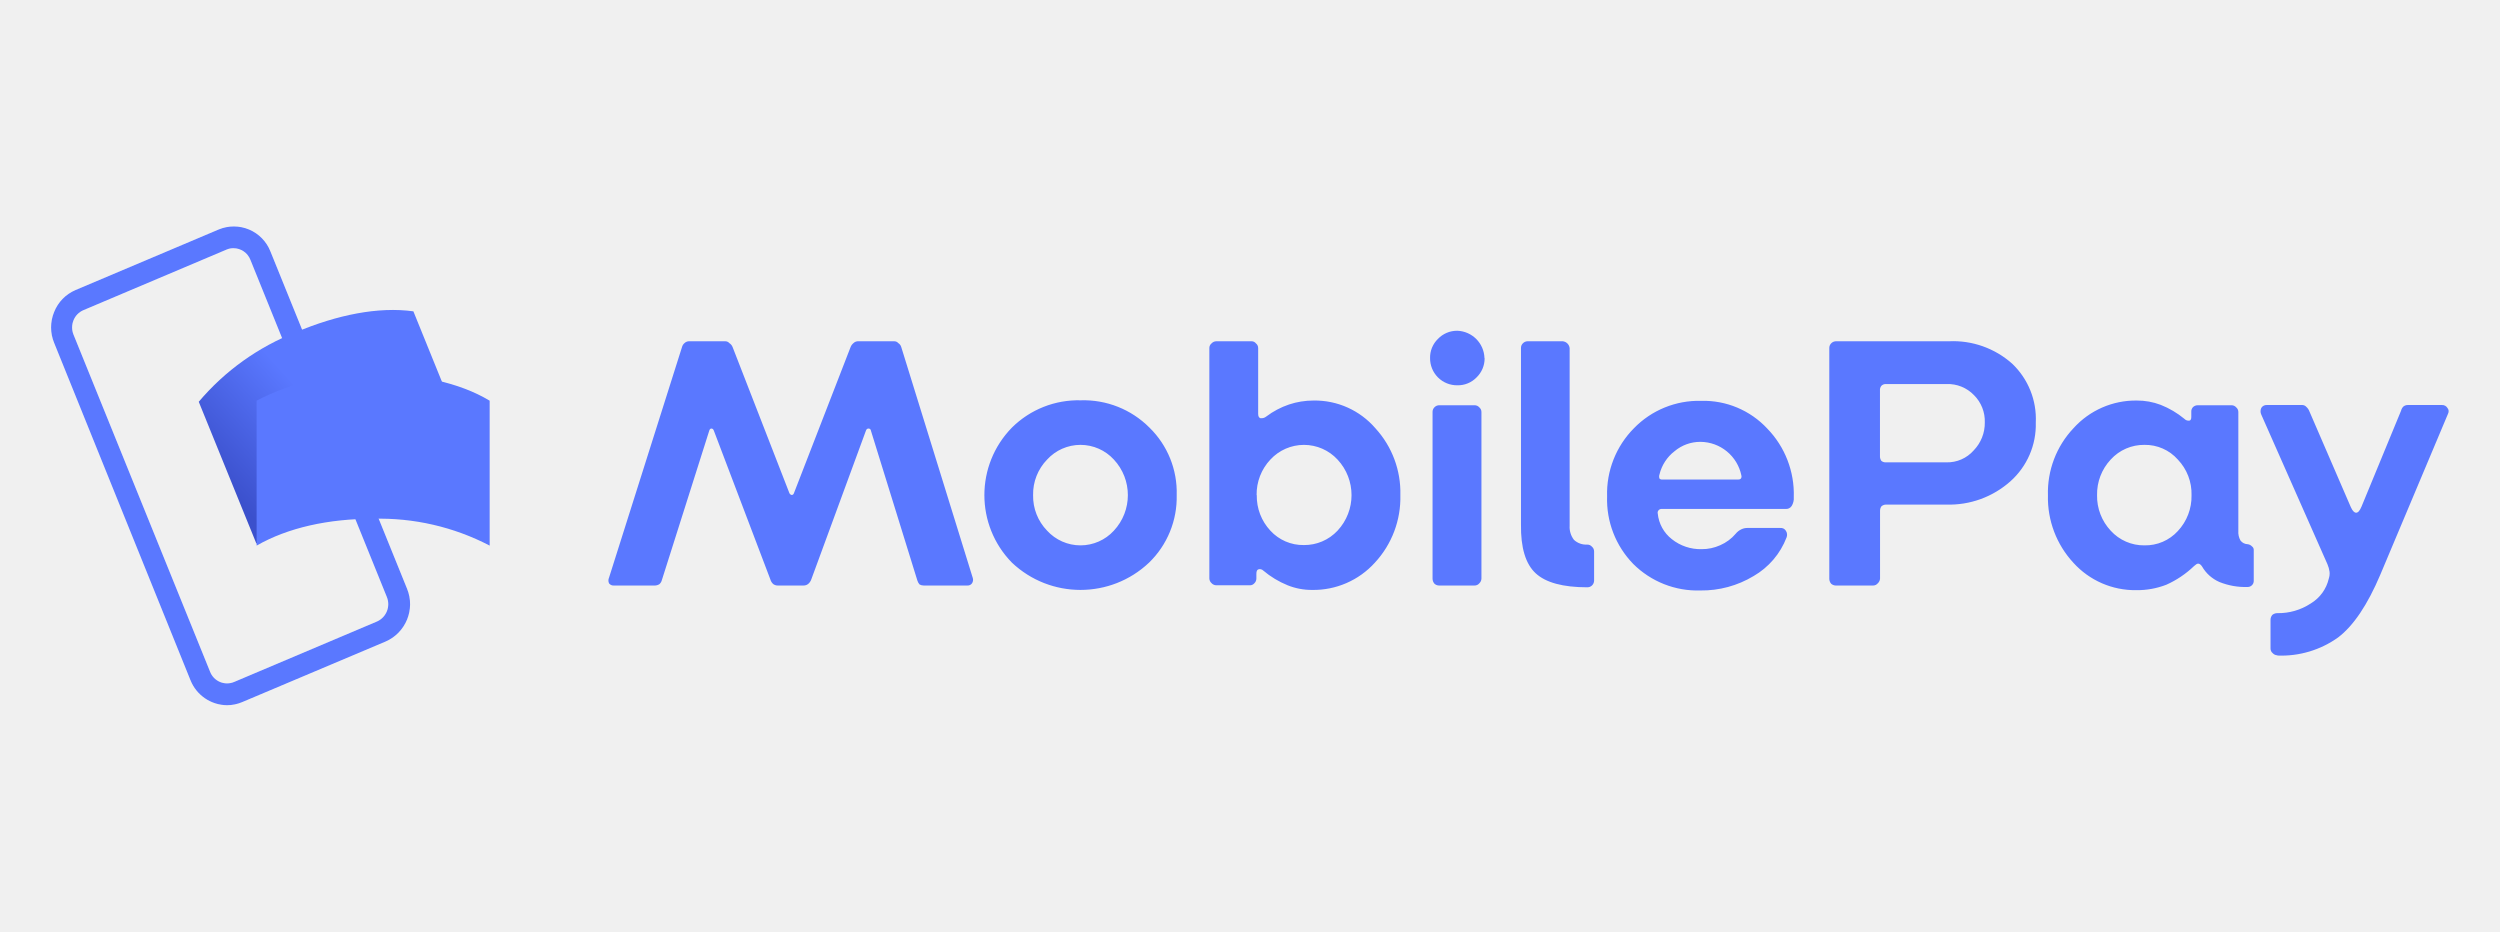
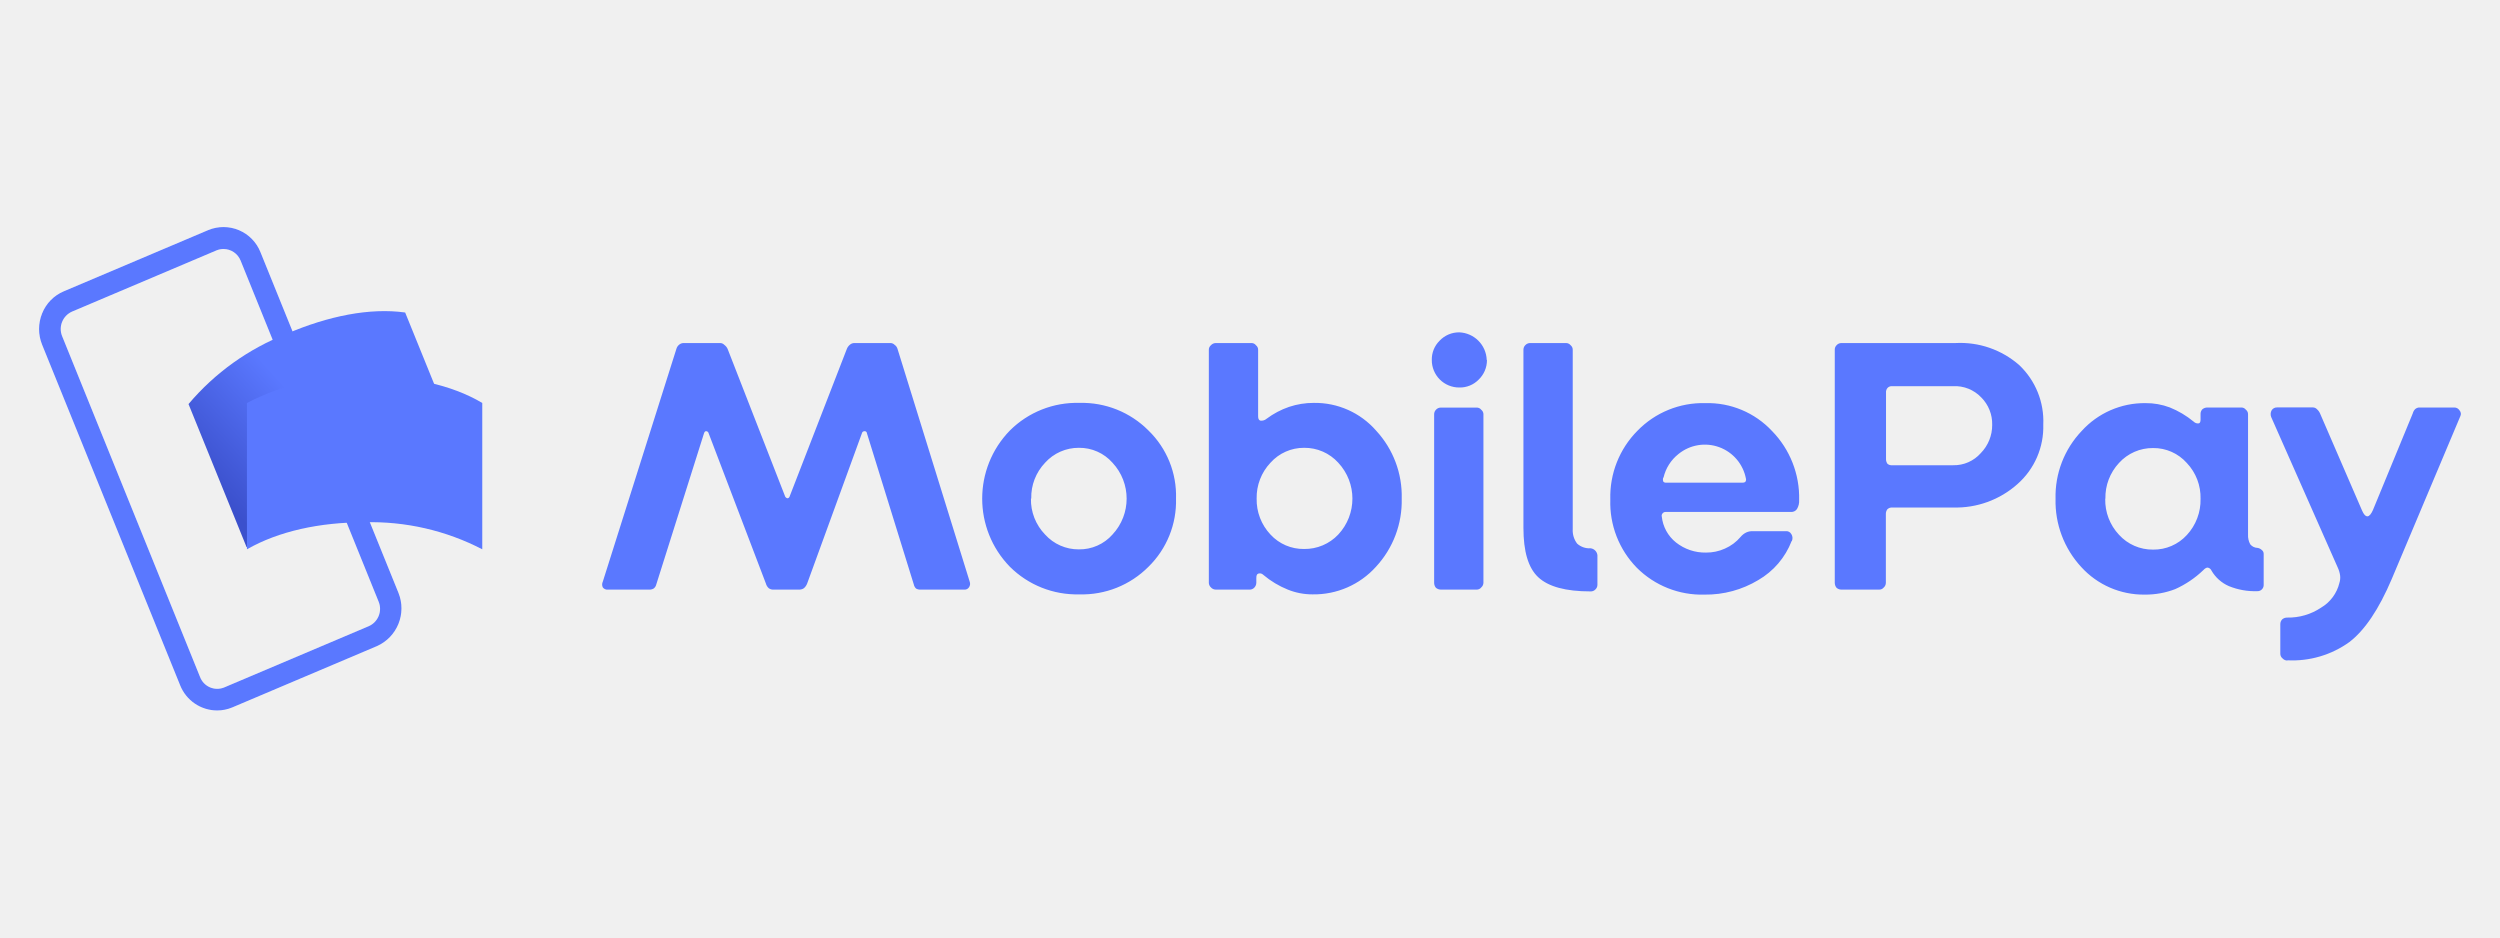
- <svg xmlns="http://www.w3.org/2000/svg" viewBox="0 0 323.13 120.41">
+ <svg xmlns="http://www.w3.org/2000/svg" viewBox="0 0 320 120">
  <defs>
-     <style>.a{fill:#fff;}.b{fill:url(#a);}.c{fill:url(#b);}.d{fill:url(#c);}.e{fill:#5a78ff;}.f{fill:none;}</style>
-     <radialGradient id="a" cx="-662.23" cy="515.96" r="2.58" gradientTransform="matrix(6.11, 0, 0, -6.11, 4123.36, 3219.04)" gradientUnits="userSpaceOnUse">
+     <style>.a{fill:none;}.b{fill:#fff;}.c{fill:url(#a);}.d{fill:url(#b);}.e{fill:url(#c);}.f{fill:#5a78ff;}</style>
+     <radialGradient id="a" cx="-663.79" cy="515.76" r="2.58" gradientTransform="matrix(6.11, 0, 0, -6.11, 4131.35, 3217.58)" gradientUnits="userSpaceOnUse">
      <stop offset="0" stop-color="#1d275a" />
      <stop offset="0.61" stop-color="#4960da" />
      <stop offset="1" stop-color="#5a78ff" />
    </radialGradient>
-     <linearGradient id="b" x1="31.55" y1="56.31" x2="43.11" y2="66.8" gradientTransform="matrix(1, 0, 0, -1, 0, 122)" gradientUnits="userSpaceOnUse">
+     <linearGradient id="b" x1="29.99" y1="56.11" x2="41.54" y2="66.6" gradientTransform="matrix(1, 0, 0, -1, 0, 121.59)" gradientUnits="userSpaceOnUse">
      <stop offset="0" stop-color="#3b50cc" />
      <stop offset="1" stop-color="#5a78ff" />
    </linearGradient>
-     <radialGradient id="c" cx="-615.63" cy="484.67" r="2.58" gradientTransform="matrix(4.49, 0, 0, -4.49, 2827.51, 2247.96)" gradientUnits="userSpaceOnUse">
+     <radialGradient id="c" cx="-617.2" cy="484.47" r="2.58" gradientTransform="matrix(4.49, 0, 0, -4.49, 2832.97, 2246.83)" gradientUnits="userSpaceOnUse">
      <stop offset="0" stop-color="#3e54b6" />
      <stop offset="0.65" stop-color="#4b63df" />
      <stop offset="1" stop-color="#5a78ff" stop-opacity="0" />
    </radialGradient>
  </defs>
-   <path class="a" d="M30.18,32.08a2.19,2.19,0,0,0-.9.18l-18.5,7.83A2.38,2.38,0,0,0,9.5,41.4a2.47,2.47,0,0,0,0,1.85L27.16,86.84a2.35,2.35,0,0,0,3.09,1.31l18.5-7.83A2.45,2.45,0,0,0,50,77.16L32.36,33.57A2.35,2.35,0,0,0,30.18,32.08Zm-.83,59.07a5.13,5.13,0,0,1-4.73-3.23L7,44.32a5.23,5.23,0,0,1,0-4,5.14,5.14,0,0,1,2.76-2.83l18.51-7.83a5.08,5.08,0,0,1,6.68,2.83l17.66,43.6a5.27,5.27,0,0,1-2.77,6.83L31.3,90.75A5,5,0,0,1,29.35,91.15Z" />
-   <path class="b" d="M30.18,32.08a2.19,2.19,0,0,0-.9.18l-18.5,7.83A2.38,2.38,0,0,0,9.5,41.4a2.47,2.47,0,0,0,0,1.85L27.16,86.84a2.35,2.35,0,0,0,3.09,1.31l18.5-7.83A2.45,2.45,0,0,0,50,77.16L32.36,33.57A2.35,2.35,0,0,0,30.18,32.08Zm-.83,59.07a5.13,5.13,0,0,1-4.73-3.23L7,44.32a5.23,5.23,0,0,1,0-4,5.14,5.14,0,0,1,2.76-2.83l18.51-7.83a5.08,5.08,0,0,1,6.68,2.83l17.66,43.6a5.27,5.27,0,0,1-2.77,6.83L31.3,90.75A5,5,0,0,1,29.35,91.15Z" />
-   <path class="c" d="M45.72,61.26a31.12,31.12,0,0,0-12.58,9L25.69,51.93a31.48,31.48,0,0,1,12.58-9c5.29-2.23,10.63-3.32,15.16-2.69l7.45,18.37A30.94,30.94,0,0,0,45.72,61.26Z" />
-   <path class="d" d="M45.72,61.26a31.12,31.12,0,0,0-12.58,9L25.69,51.93a31.48,31.48,0,0,1,12.58-9c5.29-2.23,10.63-3.32,15.16-2.69l7.45,18.37A30.94,30.94,0,0,0,45.72,61.26Z" />
-   <path class="e" d="M48.23,67.05c-5.74,0-11,1.14-15.06,3.47V51.78a30.94,30.94,0,0,1,15.06-3.46c5.74,0,11.1,1.09,15.06,3.47V70.52A30.77,30.77,0,0,0,48.23,67.05Z" />
-   <path class="e" d="M84.66,75.68H79.37a.73.73,0,0,1-.65-.28.87.87,0,0,1,0-.74l9.43-29.8a1,1,0,0,1,.32-.51.86.86,0,0,1,.56-.24h4.73a.68.68,0,0,1,.51.24,1.06,1.06,0,0,1,.42.51L102,63.66a.44.44,0,0,0,.33.32c.15,0,.26-.11.32-.32l7.29-18.8a1.25,1.25,0,0,1,.37-.51.86.86,0,0,1,.56-.24h4.73a.68.68,0,0,1,.51.24.89.89,0,0,1,.38.51l9.23,29.8a.8.8,0,0,1-.09.74.68.68,0,0,1-.6.28h-5.62a1.11,1.11,0,0,1-.56-.14,1.38,1.38,0,0,1-.28-.51l-6-19.36a.3.3,0,0,0-.33-.28c-.15,0-.26.1-.32.28l-7.06,19.22a1.31,1.31,0,0,1-.42.6.94.94,0,0,1-.6.19h-3.3a1,1,0,0,1-.6-.19,1.24,1.24,0,0,1-.37-.6L92.27,55.67c-.06-.18-.17-.28-.32-.28s-.22.1-.28.28L85.54,75a1,1,0,0,1-.32.51A1.11,1.11,0,0,1,84.66,75.68ZM152.09,64a11.77,11.77,0,0,1-3.57,8.72,12.9,12.9,0,0,1-17.73,0,12.48,12.48,0,0,1,0-17.45,12.18,12.18,0,0,1,8.91-3.53,12,12,0,0,1,8.87,3.53A11.69,11.69,0,0,1,152.09,64Zm-18.56,0a6.41,6.41,0,0,0,1.81,4.59,5.85,5.85,0,0,0,8.63,0,6.74,6.74,0,0,0,0-9.19,5.85,5.85,0,0,0-8.63,0A6.42,6.42,0,0,0,133.53,64ZM181,64a12.37,12.37,0,0,1-3.29,8.72,10.7,10.7,0,0,1-8.12,3.53,8.34,8.34,0,0,1-3.16-.6,11.76,11.76,0,0,1-3.16-1.91.62.62,0,0,0-.65-.14c-.15.07-.23.25-.23.56v.6a.86.86,0,0,1-.28.65.74.74,0,0,1-.55.24h-4.37a.86.86,0,0,1-.6-.28.84.84,0,0,1-.28-.61V45a.75.75,0,0,1,.28-.61.86.86,0,0,1,.6-.28h4.6a.71.71,0,0,1,.55.28.75.75,0,0,1,.28.61v8.49c0,.31.1.5.28.56a1,1,0,0,0,.79-.23,10.39,10.39,0,0,1,2.92-1.54,10,10,0,0,1,3.16-.51,10.33,10.33,0,0,1,8,3.58A12.31,12.31,0,0,1,181,64Zm-18.56,0a6.54,6.54,0,0,0,1.76,4.59,5.74,5.74,0,0,0,4.32,1.86,5.87,5.87,0,0,0,4.36-1.86,6.74,6.74,0,0,0,0-9.19,5.91,5.91,0,0,0-8.68,0A6.55,6.55,0,0,0,162.42,64ZM191.89,46.3a3.41,3.41,0,0,1-1.06,2.5,3.35,3.35,0,0,1-2.46,1,3.48,3.48,0,0,1-3.53-3.52,3.35,3.35,0,0,1,1-2.46,3.41,3.41,0,0,1,2.51-1.07,3.64,3.64,0,0,1,3.52,3.53Zm-1.3,29.38H186a.88.88,0,0,1-.6-.24,1,1,0,0,1-.24-.65V53.26a.82.82,0,0,1,.24-.61.83.83,0,0,1,.6-.27h4.59a.78.78,0,0,1,.61.27.78.78,0,0,1,.28.61V74.79a.88.88,0,0,1-.28.61A.78.78,0,0,1,190.59,75.68Zm14.58.23q-4.72,0-6.68-1.81t-1.9-6.31V45a.81.81,0,0,1,.23-.61.86.86,0,0,1,.6-.28H202a1,1,0,0,1,.88.89V67.93a2.71,2.71,0,0,0,.56,1.85,2.32,2.32,0,0,0,1.71.61.78.78,0,0,1,.61.27.78.78,0,0,1,.28.61v3.8a.88.88,0,0,1-.28.61A.85.85,0,0,1,205.17,75.91Zm25.75-6.45a9.82,9.82,0,0,1-4.27,5,13,13,0,0,1-6.87,1.86,11.77,11.77,0,0,1-8.68-3.43,11.94,11.94,0,0,1-3.38-8.73,12,12,0,0,1,3.48-8.82,11.7,11.7,0,0,1,8.68-3.53,11.26,11.26,0,0,1,8.54,3.58,12.17,12.17,0,0,1,3.43,8.86,1.89,1.89,0,0,1-.28,1.16.84.84,0,0,1-.79.37h-16a.5.5,0,0,0-.42.19.46.46,0,0,0-.09.42,4.78,4.78,0,0,0,1.81,3.29,5.94,5.94,0,0,0,3.85,1.3,5.69,5.69,0,0,0,2.41-.51,5.5,5.5,0,0,0,2-1.48,2.06,2.06,0,0,1,.7-.56,1.76,1.76,0,0,1,.78-.19h4.27a.76.76,0,0,1,.75.38A.94.94,0,0,1,230.92,69.46Zm-16.43-8.13a.76.76,0,0,0,0,.52.43.43,0,0,0,.37.13h9.8a.45.45,0,0,0,.32-.09.44.44,0,0,0,.1-.42,5.44,5.44,0,0,0-5.3-4.36,5.15,5.15,0,0,0-3.34,1.21A5.38,5.38,0,0,0,214.49,61.33ZM242.1,75.68h-4.82a.92.92,0,0,1-.61-.24,1,1,0,0,1-.23-.65V45a.85.85,0,0,1,.23-.61.88.88,0,0,1,.61-.28H251.9A11.46,11.46,0,0,1,260.07,47a9.85,9.85,0,0,1,3.06,7.61,9.81,9.81,0,0,1-3.29,7.61,11.91,11.91,0,0,1-8.27,3h-7.75a.9.9,0,0,0-.65.23A1,1,0,0,0,243,66v8.77a.88.88,0,0,1-.28.61A.78.78,0,0,1,242.1,75.68Zm1.68-15.92h7.79a4.54,4.54,0,0,0,3.53-1.54,5.09,5.09,0,0,0,1.44-3.62,4.75,4.75,0,0,0-1.39-3.52,4.67,4.67,0,0,0-3.58-1.44h-7.79a.76.76,0,0,0-.61.23.83.83,0,0,0-.18.6v8.45a1,1,0,0,0,.18.65A.87.87,0,0,0,243.78,59.76Zm39.8,13.41A12.62,12.62,0,0,1,280,75.58a10.45,10.45,0,0,1-3.9.7A10.76,10.76,0,0,1,268,72.75a12.38,12.38,0,0,1-3.3-8.72A12.12,12.12,0,0,1,268,55.35a10.83,10.83,0,0,1,8.17-3.58,8.55,8.55,0,0,1,3.11.56,11.29,11.29,0,0,1,3.06,1.81.75.75,0,0,0,.61.23c.18,0,.28-.18.28-.46v-.7a.78.78,0,0,1,.23-.6.89.89,0,0,1,.6-.23h4.37a.77.77,0,0,1,.6.27.78.78,0,0,1,.28.61V68.62a2.2,2.2,0,0,0,.28,1.25,1.21,1.21,0,0,0,.92.47.91.91,0,0,1,.56.28.55.55,0,0,1,.23.46v4a.75.75,0,0,1-.23.56.77.77,0,0,1-.56.23,9,9,0,0,1-3.66-.65,4.81,4.81,0,0,1-2.23-2c-.16-.24-.33-.37-.51-.37S283.8,73,283.58,73.17ZM271.05,64a6.54,6.54,0,0,0,1.76,4.59,5.8,5.8,0,0,0,4.37,1.9,5.69,5.69,0,0,0,4.31-1.85A6.57,6.57,0,0,0,283.26,64a6.41,6.41,0,0,0-1.77-4.6,5.63,5.63,0,0,0-4.31-1.9,5.8,5.8,0,0,0-4.37,1.9A6.55,6.55,0,0,0,271.05,64Zm23.3,20.7a.84.84,0,0,1-.6-.28.75.75,0,0,1-.28-.6V80.09a1,1,0,0,1,.23-.61,1,1,0,0,1,.65-.23A7.59,7.59,0,0,0,298.67,78,5.07,5.07,0,0,0,301,74.79a2.08,2.08,0,0,0,.1-.88,3.75,3.75,0,0,0-.28-1l-8.54-19.31a1,1,0,0,1,0-.88.77.77,0,0,1,.7-.37h4.6a.7.7,0,0,1,.51.23,1.53,1.53,0,0,1,.41.6l5.34,12.35c.22.49.45.74.7.74s.48-.29.69-.79l5.11-12.39a1.14,1.14,0,0,1,.32-.56.91.91,0,0,1,.56-.18h4.41a.77.77,0,0,1,.7.37.66.66,0,0,1,.09.74l-8.77,20.84q-2.46,5.81-5.43,8.08A12.6,12.6,0,0,1,294.35,84.73Z" />
-   <rect class="f" width="323.13" height="120.41" />
+   <rect class="a" width="320" height="120" />
+   <path class="b" d="M28.61,31.87a2.41,2.41,0,0,0-.9.18L9.21,39.89A2.44,2.44,0,0,0,7.94,43L25.6,86.64A2.35,2.35,0,0,0,28.68,88l18.5-7.84A2.42,2.42,0,0,0,48.46,77L30.8,33.36A2.37,2.37,0,0,0,28.61,31.87Zm-.82,59.07a5.11,5.11,0,0,1-4.73-3.22L5.39,44.12a5.32,5.32,0,0,1,0-4,5.13,5.13,0,0,1,2.77-2.83l18.5-7.84a5.09,5.09,0,0,1,6.68,2.83L51,75.88a5.29,5.29,0,0,1-2.77,6.83l-18.5,7.84A5,5,0,0,1,27.79,90.94Z" />
+   <path class="c" d="M28.61,31.87a2.41,2.41,0,0,0-.9.18L9.21,39.89A2.44,2.44,0,0,0,7.94,43L25.6,86.64A2.35,2.35,0,0,0,28.68,88l18.5-7.84A2.42,2.42,0,0,0,48.46,77L30.8,33.36A2.37,2.37,0,0,0,28.61,31.87Zm-.82,59.07a5.11,5.11,0,0,1-4.73-3.22L5.39,44.12a5.32,5.32,0,0,1,0-4,5.13,5.13,0,0,1,2.77-2.83l18.5-7.84a5.09,5.09,0,0,1,6.68,2.83L51,75.88a5.29,5.29,0,0,1-2.77,6.83l-18.5,7.84A5,5,0,0,1,27.79,90.94Z" />
+   <path class="d" d="M44.16,61.05a31.18,31.18,0,0,0-12.59,9L24.13,51.72a31.46,31.46,0,0,1,12.58-9C42,40.45,47.33,39.37,51.86,40l7.45,18.36A30.9,30.9,0,0,0,44.16,61.05Z" />
+   <path class="e" d="M44.16,61.05a31.18,31.18,0,0,0-12.59,9L24.13,51.72a31.46,31.46,0,0,1,12.58-9C42,40.45,47.33,39.37,51.86,40l7.45,18.36A30.9,30.9,0,0,0,44.16,61.05Z" />
+   <path class="f" d="M46.67,66.85c-5.74,0-11,1.14-15.06,3.46V51.58a30.81,30.81,0,0,1,15.06-3.46c5.74,0,11.09,1.09,15.06,3.46V70.31A30.94,30.94,0,0,0,46.67,66.85Z" />
+   <path class="f" d="M83.1,75.47H77.81a.71.71,0,0,1-.65-.28.84.84,0,0,1,0-.74l9.42-29.8a1,1,0,0,1,.33-.51.88.88,0,0,1,.55-.23h4.74a.74.74,0,0,1,.51.23,1.31,1.31,0,0,1,.42.51l7.33,18.8a.45.45,0,0,0,.32.33q.24,0,.33-.33l7.29-18.8a1.3,1.3,0,0,1,.37-.51.88.88,0,0,1,.55-.23H114a.74.74,0,0,1,.51.23.9.9,0,0,1,.37.51l9.24,29.8a.77.77,0,0,1-.1.74.65.65,0,0,1-.6.28h-5.61a1,1,0,0,1-.56-.14,1,1,0,0,1-.28-.51l-6-19.35a.29.29,0,0,0-.32-.28.34.34,0,0,0-.33.28l-7,19.21a1.48,1.48,0,0,1-.42.61,1,1,0,0,1-.6.18H99a.93.93,0,0,1-.6-.18,1.25,1.25,0,0,1-.37-.61L90.71,55.47a.34.34,0,0,0-.33-.28c-.12,0-.21.09-.27.28L84,74.82a.91.91,0,0,1-.33.51A1,1,0,0,1,83.1,75.47Zm67.43-11.65A11.75,11.75,0,0,1,147,72.55a12,12,0,0,1-8.86,3.53,12.15,12.15,0,0,1-8.87-3.53,12.5,12.5,0,0,1,0-17.45,12.14,12.14,0,0,1,8.91-3.53A12,12,0,0,1,147,55.1,11.63,11.63,0,0,1,150.53,63.82Zm-18.57,0a6.42,6.42,0,0,0,1.81,4.6,5.76,5.76,0,0,0,4.32,1.9,5.63,5.63,0,0,0,4.31-1.9,6.74,6.74,0,0,0,0-9.19,5.64,5.64,0,0,0-4.31-1.91,5.77,5.77,0,0,0-4.32,1.91A6.41,6.41,0,0,0,132,63.82Zm47.46,0a12.4,12.4,0,0,1-3.3,8.73A10.67,10.67,0,0,1,168,76.08a8.39,8.39,0,0,1-3.16-.61,11.52,11.52,0,0,1-3.15-1.9.61.61,0,0,0-.65-.14c-.16.06-.23.25-.23.56v.6a.92.92,0,0,1-.28.65.79.79,0,0,1-.56.23h-4.36a.84.84,0,0,1-.61-.28.83.83,0,0,1-.27-.6V44.79a.74.74,0,0,1,.27-.6.84.84,0,0,1,.61-.28h4.59a.69.69,0,0,1,.56.28.72.72,0,0,1,.28.6v8.5c0,.3.09.49.28.55a1,1,0,0,0,.79-.23A10.48,10.48,0,0,1,165,52.08a9.91,9.91,0,0,1,3.16-.51,10.38,10.38,0,0,1,8,3.57A12.32,12.32,0,0,1,179.42,63.82Zm-18.57,0a6.51,6.51,0,0,0,1.77,4.6,5.73,5.73,0,0,0,4.31,1.85,5.9,5.9,0,0,0,4.37-1.85,6.74,6.74,0,0,0,0-9.19,5.81,5.81,0,0,0-4.37-1.91,5.73,5.73,0,0,0-4.31,1.91A6.5,6.5,0,0,0,160.85,63.82Zm29.48-17.73a3.44,3.44,0,0,1-1.07,2.51,3.35,3.35,0,0,1-2.46,1,3.5,3.5,0,0,1-3.53-3.53,3.36,3.36,0,0,1,1-2.46,3.42,3.42,0,0,1,2.5-1.07,3.66,3.66,0,0,1,3.53,3.53ZM189,75.47h-4.59a1,1,0,0,1-.61-.23,1,1,0,0,1-.23-.65V53.05a.83.83,0,0,1,.23-.6.84.84,0,0,1,.61-.28H189a.72.72,0,0,1,.6.28.73.73,0,0,1,.28.6V74.59a.81.81,0,0,1-.28.6A.72.72,0,0,1,189,75.47Zm14.58.23c-3.16,0-5.38-.6-6.68-1.81S195,70.55,195,67.58V44.79a.81.81,0,0,1,.23-.6.84.84,0,0,1,.61-.28h4.59a.75.75,0,0,1,.61.28.74.74,0,0,1,.27.6V67.72a2.81,2.81,0,0,0,.56,1.86,2.34,2.34,0,0,0,1.72.6,1,1,0,0,1,.88.88v3.81a.81.81,0,0,1-.28.6A.78.78,0,0,1,203.61,75.7Zm25.75-6.45a9.89,9.89,0,0,1-4.27,5,13,13,0,0,1-6.87,1.86,11.76,11.76,0,0,1-8.68-3.44,11.91,11.91,0,0,1-3.39-8.73,12,12,0,0,1,3.48-8.81,11.68,11.68,0,0,1,8.68-3.53,11.27,11.27,0,0,1,8.54,3.57A12.2,12.2,0,0,1,230.29,64a2,2,0,0,1-.28,1.16.86.86,0,0,1-.79.37h-16a.48.48,0,0,0-.41.18.45.45,0,0,0-.1.42,4.9,4.9,0,0,0,1.81,3.3,6,6,0,0,0,3.85,1.3,5.74,5.74,0,0,0,2.42-.51,5.49,5.49,0,0,0,2-1.49,2.19,2.19,0,0,1,.7-.56,1.79,1.79,0,0,1,.79-.18h4.27a.74.74,0,0,1,.74.37A.94.94,0,0,1,229.36,69.25Zm-16.43-8.12a.73.73,0,0,0,0,.51.41.41,0,0,0,.37.14h9.79a.47.47,0,0,0,.33-.09.48.48,0,0,0,.09-.42,5.35,5.35,0,0,0-8.63-3.16A5.4,5.4,0,0,0,212.93,61.13Zm27.61,14.34h-4.83a.94.94,0,0,1-.6-.23,1,1,0,0,1-.23-.65V44.79a.78.78,0,0,1,.23-.6.82.82,0,0,1,.6-.28h14.62a11.44,11.44,0,0,1,8.17,2.83,9.88,9.88,0,0,1,3.07,7.61,9.77,9.77,0,0,1-3.3,7.61,11.84,11.84,0,0,1-8.26,3h-7.75a.85.85,0,0,0-.65.23,1,1,0,0,0-.19.65v8.77a.81.81,0,0,1-.28.6A.72.72,0,0,1,240.54,75.47Zm1.67-15.92H250A4.58,4.58,0,0,0,253.54,58,5.11,5.11,0,0,0,255,54.4a4.79,4.79,0,0,0-1.4-3.53A4.65,4.65,0,0,0,250,49.43h-7.8a.73.73,0,0,0-.6.23.83.83,0,0,0-.19.61v8.45a1,1,0,0,0,.19.65A.83.83,0,0,0,242.21,59.55ZM282,73a12.73,12.73,0,0,1-3.58,2.41,10.58,10.58,0,0,1-3.9.7,10.79,10.79,0,0,1-8.12-3.53,12.4,12.4,0,0,1-3.29-8.73,12.14,12.14,0,0,1,3.34-8.68,10.86,10.86,0,0,1,8.17-3.57,8.59,8.59,0,0,1,3.11.55,11.61,11.61,0,0,1,3.06,1.82.78.78,0,0,0,.6.23c.19,0,.28-.19.28-.47V53a.85.85,0,0,1,.23-.61,1,1,0,0,1,.61-.23h4.36a.72.72,0,0,1,.6.28.73.73,0,0,1,.28.6V68.42a2.34,2.34,0,0,0,.28,1.25,1.24,1.24,0,0,0,.93.46,1,1,0,0,1,.56.28.6.6,0,0,1,.23.47v4a.77.77,0,0,1-.23.56.75.75,0,0,1-.56.23,8.84,8.84,0,0,1-3.67-.65,4.79,4.79,0,0,1-2.23-2,.62.62,0,0,0-.51-.37C282.42,72.66,282.23,72.75,282,73Zm-12.53-9.15a6.5,6.5,0,0,0,1.76,4.6,5.8,5.8,0,0,0,4.36,1.9,5.74,5.74,0,0,0,4.32-1.86,6.59,6.59,0,0,0,1.76-4.64,6.42,6.42,0,0,0-1.76-4.59,5.68,5.68,0,0,0-4.32-1.91,5.81,5.81,0,0,0-4.36,1.91A6.5,6.5,0,0,0,269.49,63.82Zm23.3,20.7a.84.84,0,0,1-.61-.28.75.75,0,0,1-.28-.6V79.88a.88.88,0,0,1,.24-.6.94.94,0,0,1,.65-.23,7.49,7.49,0,0,0,4.31-1.26,5.06,5.06,0,0,0,2.37-3.2,2.26,2.26,0,0,0,.09-.88,3.44,3.44,0,0,0-.28-1l-8.54-19.31a1,1,0,0,1,.05-.88.78.78,0,0,1,.7-.37h4.59a.71.71,0,0,1,.51.23A1.56,1.56,0,0,1,297,53l5.34,12.34c.21.5.45.75.69.75s.48-.3.7-.79l5.11-12.4a1.15,1.15,0,0,1,.32-.55.83.83,0,0,1,.56-.19h4.41a.77.77,0,0,1,.69.37.66.66,0,0,1,.1.75l-8.78,20.84c-1.64,3.86-3.45,6.56-5.43,8.07A12.51,12.51,0,0,1,292.79,84.52Z" />
</svg>
